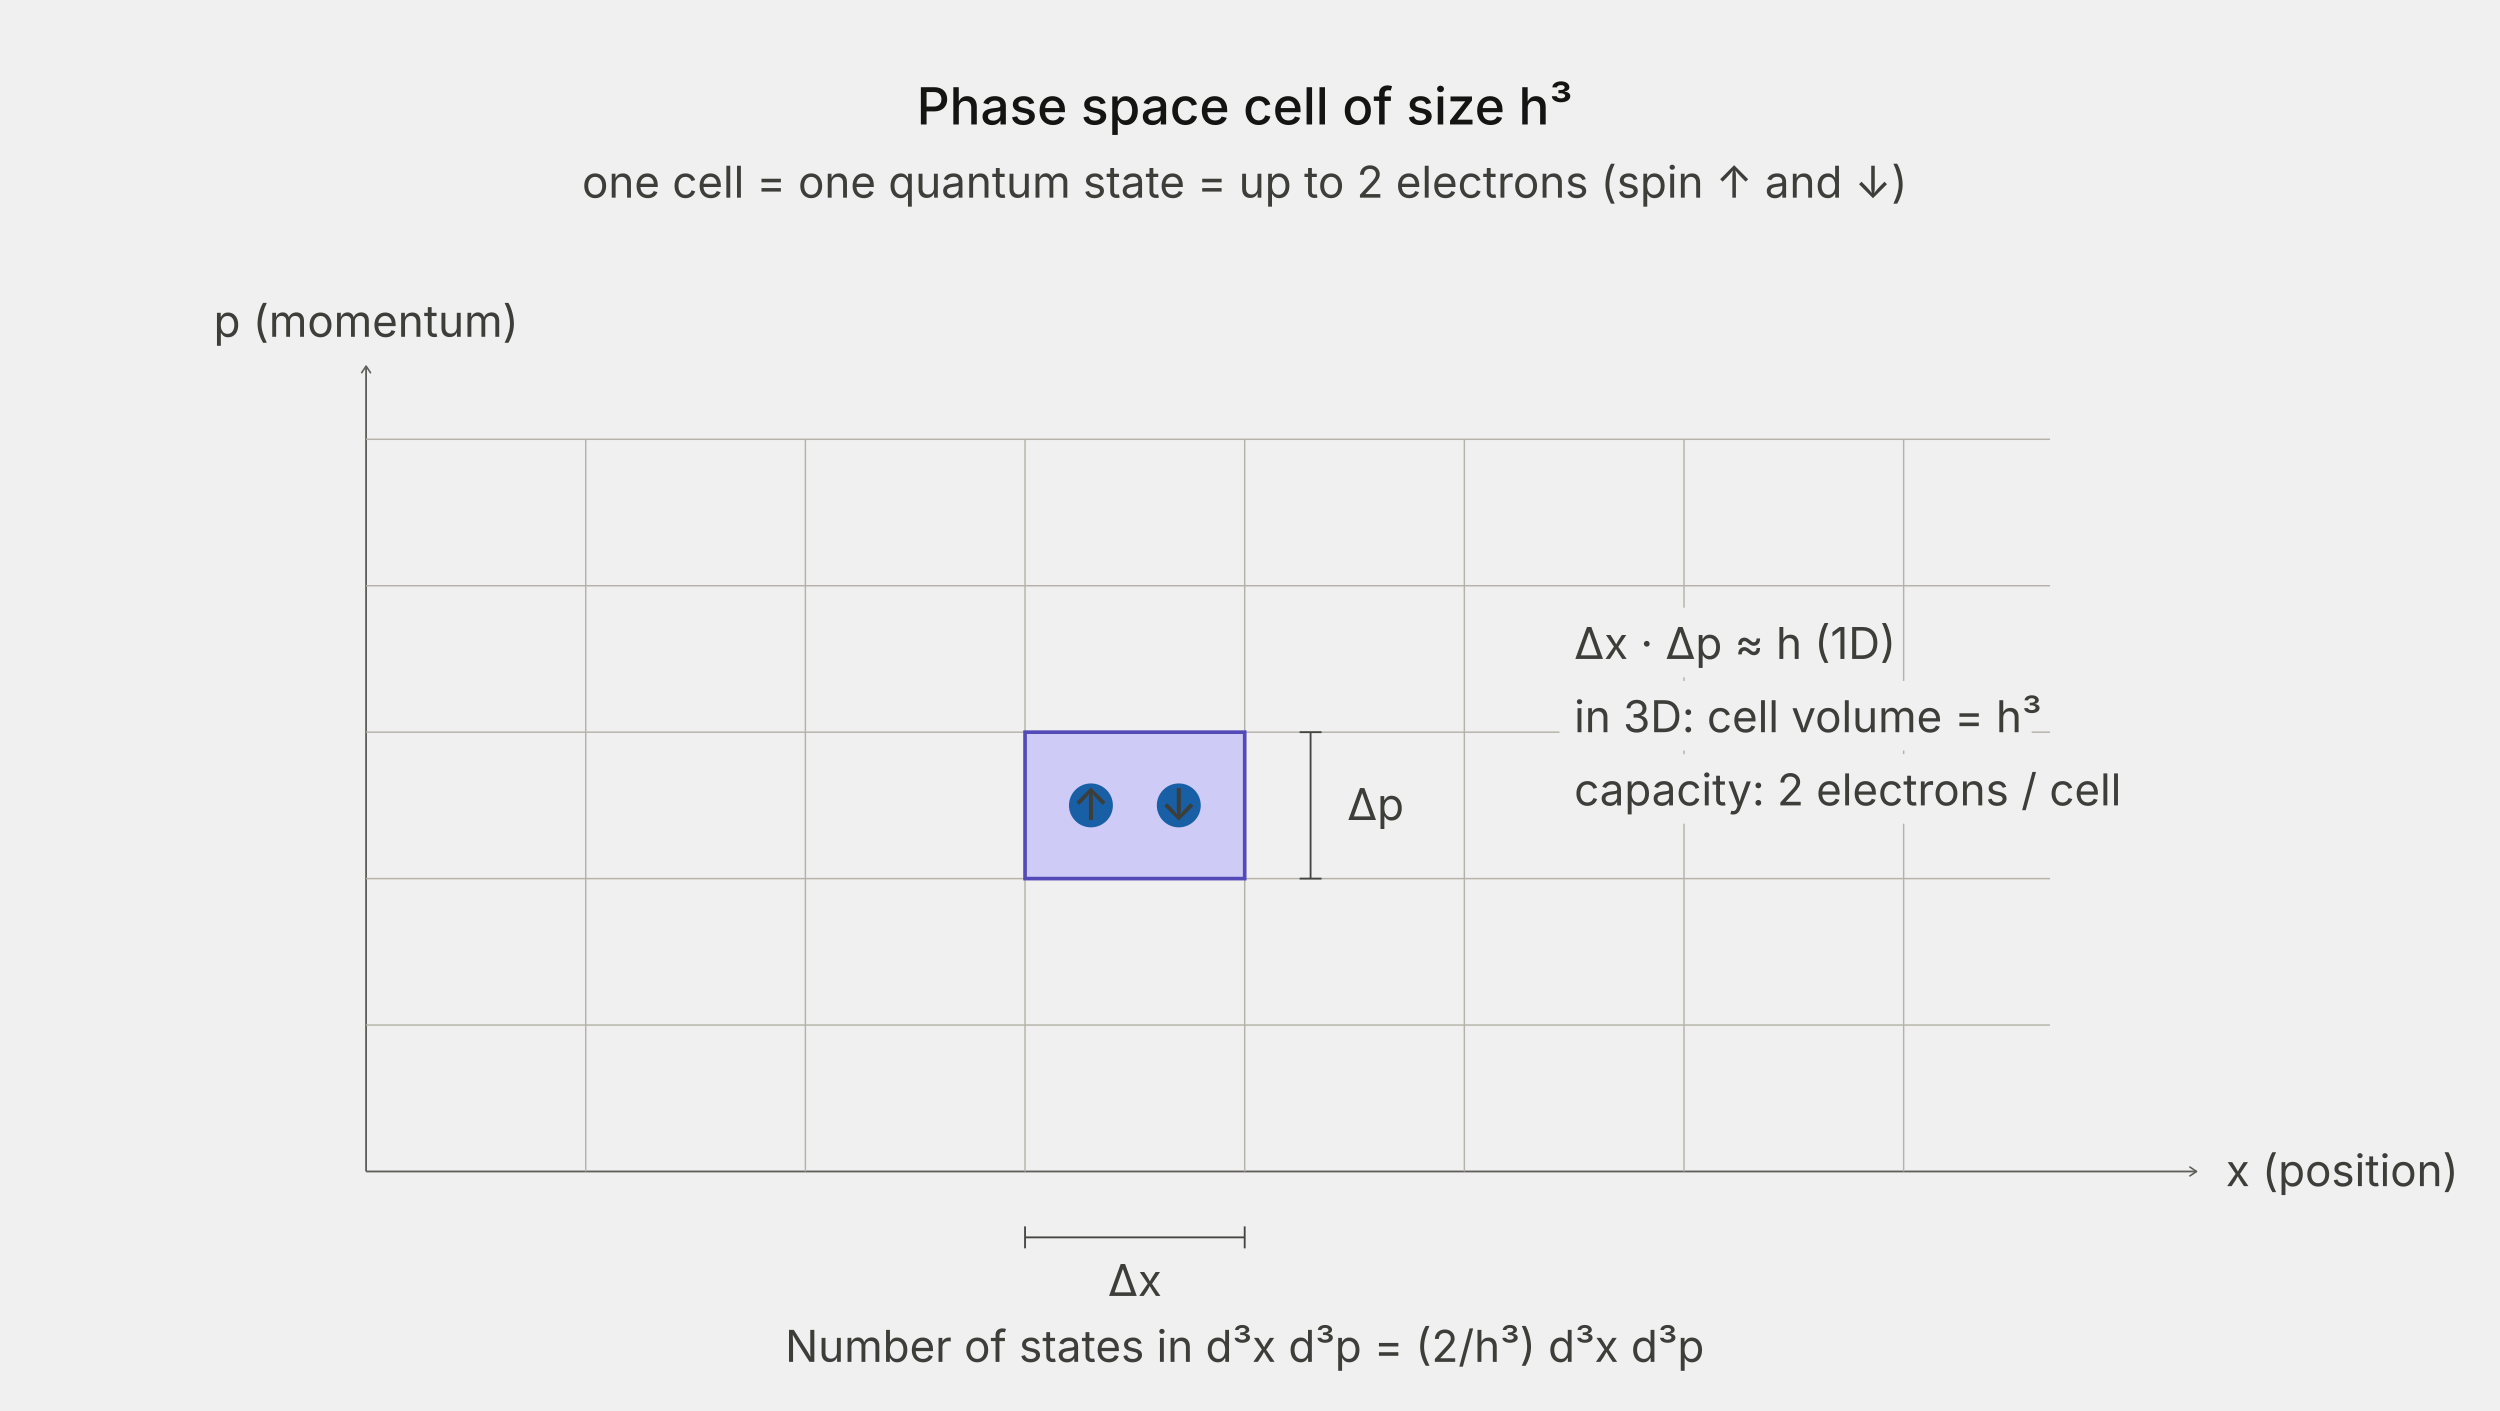
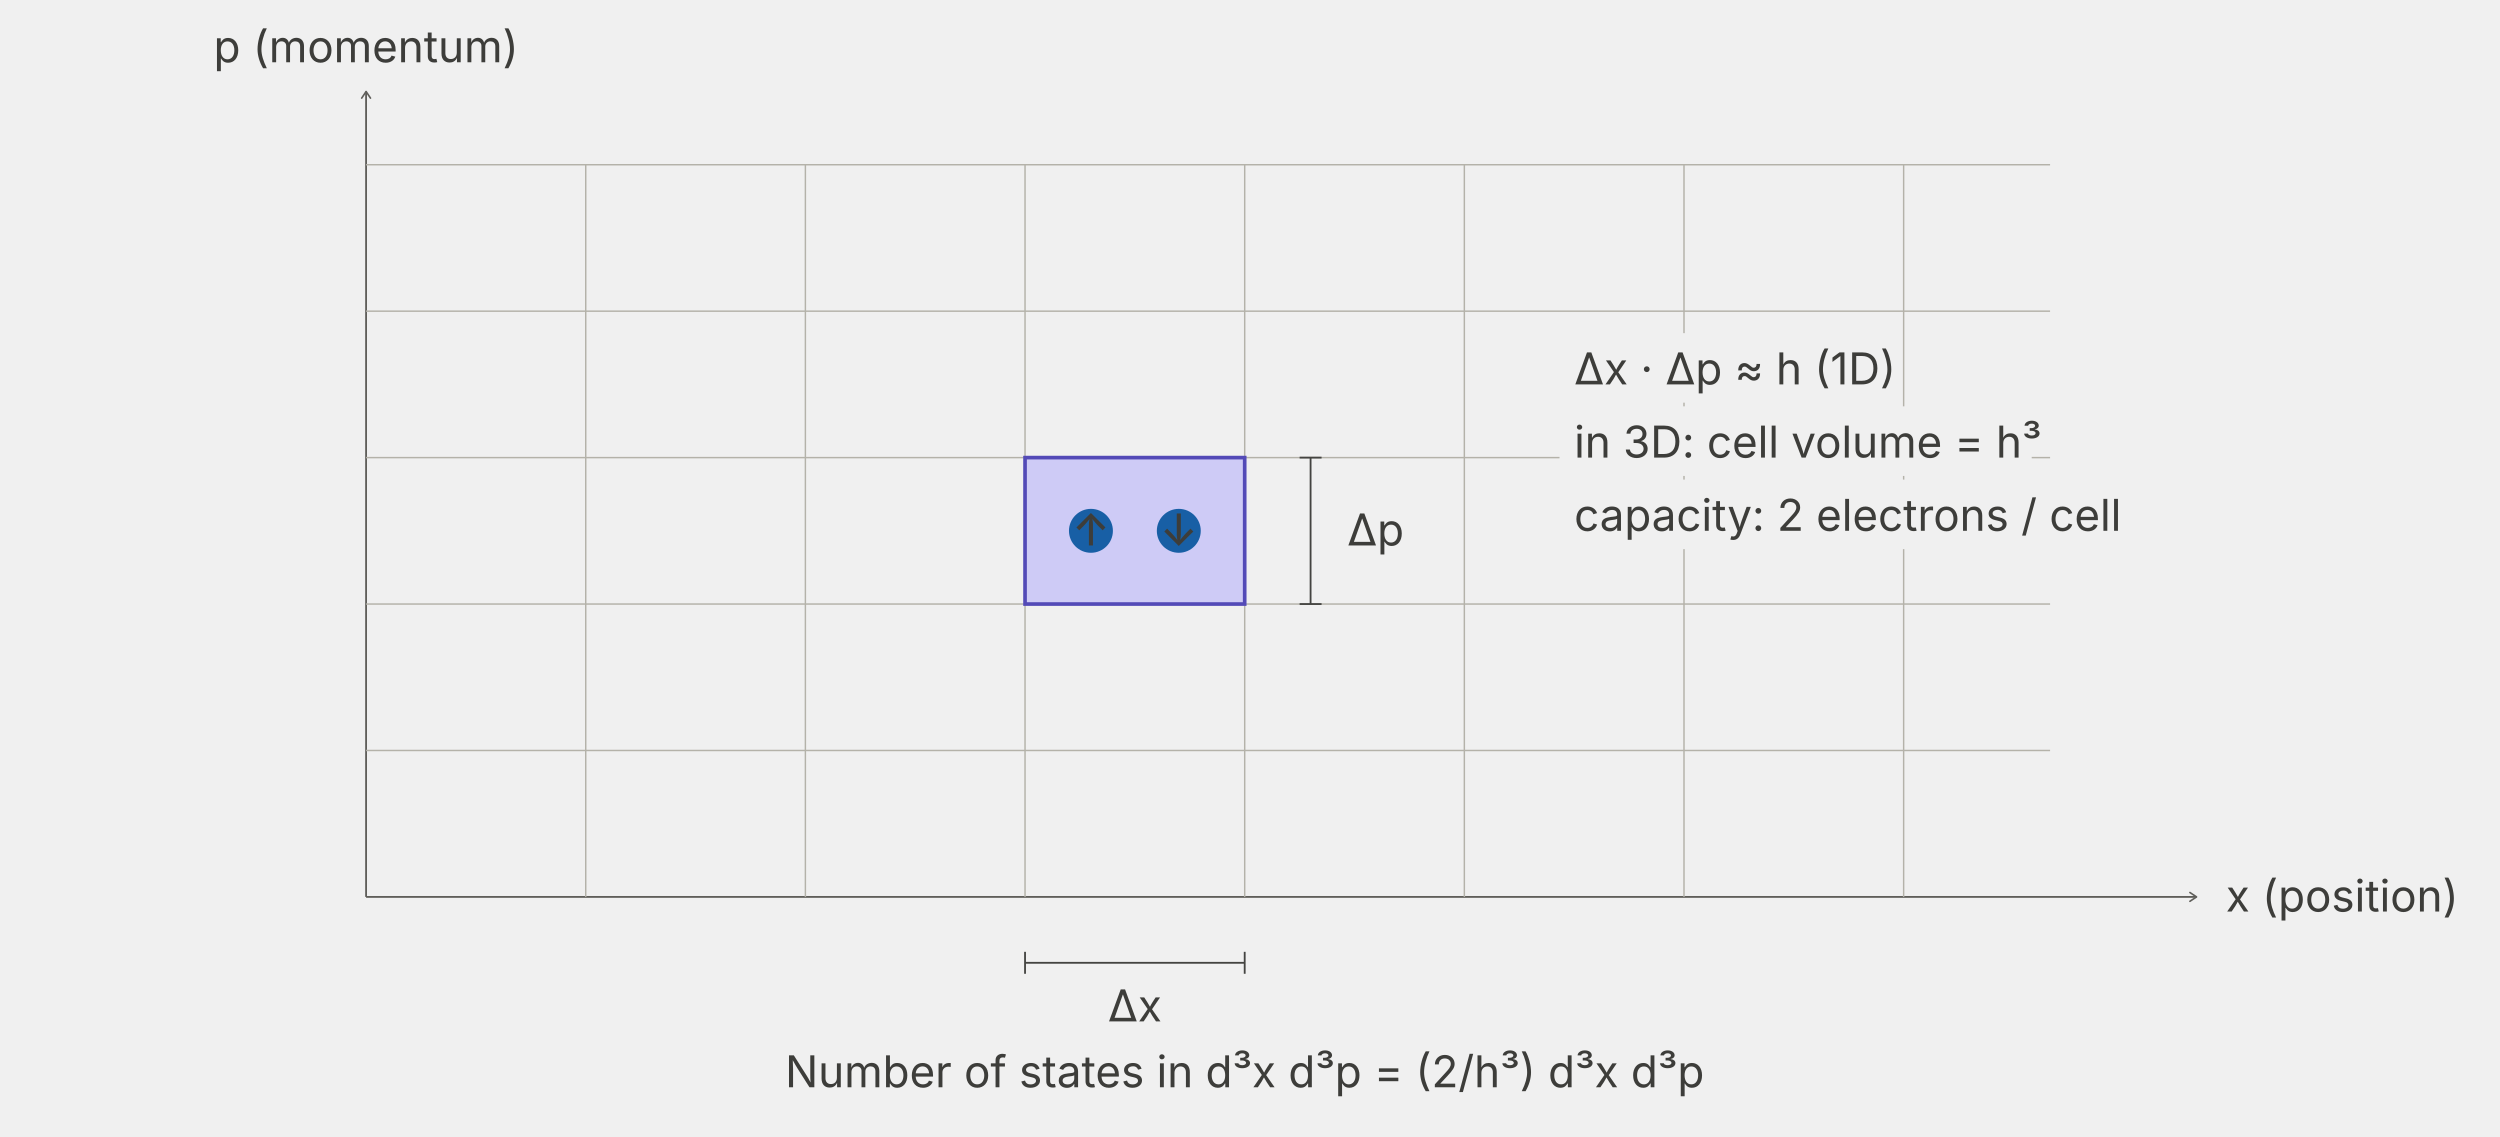
- <svg xmlns="http://www.w3.org/2000/svg" width="100%" viewBox="0 0 682.9 385.31" role="img" style="">
+ <svg xmlns="http://www.w3.org/2000/svg" width="100%" viewBox="0 75 682.9 310.31" role="img" style="">
  <defs>
    <marker id="arrow2" viewBox="0 0 10 10" refX="8" refY="5" markerWidth="6" markerHeight="6" orient="auto-start-reverse">
      <path d="M2 1L8 5L2 9" fill="none" stroke="context-stroke" stroke-width="1.5" stroke-linecap="round" stroke-linejoin="round" />
    </marker>
    <mask id="imagine-text-gaps-82fdn0" maskUnits="userSpaceOnUse">
      <rect x="0" y="0" width="682.9" height="385.31" fill="white" />
      <rect x="250.452" y="18" width="179.096" height="21.5" fill="black" rx="2" />
      <rect x="159.138" y="40" width="361.724" height="19" fill="black" rx="2" />
      <rect x="604" y="310" width="72.876" height="19" fill="black" rx="2" />
      <rect x="53.996" y="78" width="92.009" height="19" fill="black" rx="2" />
      <rect x="289.082" y="210" width="17.836" height="19" fill="black" rx="2" />
      <rect x="313.082" y="210" width="17.836" height="19" fill="black" rx="2" />
      <rect x="298.496" y="340" width="23.008" height="19" fill="black" rx="2" />
      <rect x="364" y="210" width="23.602" height="19" fill="black" rx="2" />
      <rect x="426" y="166" width="92.048" height="19" fill="black" rx="2" />
      <rect x="426" y="186" width="128.978" height="19" fill="black" rx="2" />
      <rect x="426" y="206" width="153.815" height="19" fill="black" rx="2" />
      <rect x="215.373" y="358" width="249.253" height="19" fill="black" rx="2" />
    </mask>
  </defs>
-   <text x="340" y="34" text-anchor="middle" style="fill:rgb(20, 20, 19);stroke:none;color:rgb(0, 0, 0);stroke-width:1px;stroke-linecap:butt;stroke-linejoin:miter;opacity:1;font-family:&quot;Anthropic Sans&quot;, -apple-system, &quot;system-ui&quot;, &quot;Segoe UI&quot;, sans-serif;font-size:14px;font-weight:500;text-anchor:middle;dominant-baseline:auto">Phase space cell of size h³</text>
-   <text x="340" y="54" text-anchor="middle" fill="#5F5E5A" style="fill:rgb(61, 61, 58);stroke:none;color:rgb(0, 0, 0);stroke-width:1px;stroke-linecap:butt;stroke-linejoin:miter;opacity:1;font-family:&quot;Anthropic Sans&quot;, -apple-system, &quot;system-ui&quot;, &quot;Segoe UI&quot;, sans-serif;font-size:12px;font-weight:400;text-anchor:middle;dominant-baseline:auto">one cell = one quantum state = up to 2 electrons (spin ↑ and ↓)</text>
  <line x1="100" y1="320" x2="600" y2="320" stroke="#5F5E5A" stroke-width="0.5" marker-end="url(#arrow2)" style="fill:rgb(0, 0, 0);stroke:rgb(95, 94, 90);color:rgb(0, 0, 0);stroke-width:0.5px;stroke-linecap:butt;stroke-linejoin:miter;opacity:1;font-family:&quot;Anthropic Sans&quot;, -apple-system, &quot;system-ui&quot;, &quot;Segoe UI&quot;, sans-serif;font-size:16px;font-weight:400;text-anchor:start;dominant-baseline:auto" />
  <line x1="100" y1="320" x2="100" y2="100" stroke="#5F5E5A" stroke-width="0.5" marker-end="url(#arrow2)" style="fill:rgb(0, 0, 0);stroke:rgb(95, 94, 90);color:rgb(0, 0, 0);stroke-width:0.5px;stroke-linecap:butt;stroke-linejoin:miter;opacity:1;font-family:&quot;Anthropic Sans&quot;, -apple-system, &quot;system-ui&quot;, &quot;Segoe UI&quot;, sans-serif;font-size:16px;font-weight:400;text-anchor:start;dominant-baseline:auto" />
  <text x="608" y="324" fill="#444441" style="fill:rgb(61, 61, 58);stroke:none;color:rgb(0, 0, 0);stroke-width:1px;stroke-linecap:butt;stroke-linejoin:miter;opacity:1;font-family:&quot;Anthropic Sans&quot;, -apple-system, &quot;system-ui&quot;, &quot;Segoe UI&quot;, sans-serif;font-size:12px;font-weight:400;text-anchor:start;dominant-baseline:auto">x (position)</text>
  <text x="100" y="92" text-anchor="middle" fill="#444441" style="fill:rgb(61, 61, 58);stroke:none;color:rgb(0, 0, 0);stroke-width:1px;stroke-linecap:butt;stroke-linejoin:miter;opacity:1;font-family:&quot;Anthropic Sans&quot;, -apple-system, &quot;system-ui&quot;, &quot;Segoe UI&quot;, sans-serif;font-size:12px;font-weight:400;text-anchor:middle;dominant-baseline:auto">p (momentum)</text>
  <g stroke="#B4B2A9" stroke-width="0.4" fill="none" style="fill:none;stroke:rgb(180, 178, 169);color:rgb(0, 0, 0);stroke-width:0.4px;stroke-linecap:butt;stroke-linejoin:miter;opacity:1;font-family:&quot;Anthropic Sans&quot;, -apple-system, &quot;system-ui&quot;, &quot;Segoe UI&quot;, sans-serif;font-size:16px;font-weight:400;text-anchor:start;dominant-baseline:auto">
    <line x1="160" y1="320" x2="160" y2="120" style="fill:none;stroke:rgb(180, 178, 169);color:rgb(0, 0, 0);stroke-width:0.4px;stroke-linecap:butt;stroke-linejoin:miter;opacity:1;font-family:&quot;Anthropic Sans&quot;, -apple-system, &quot;system-ui&quot;, &quot;Segoe UI&quot;, sans-serif;font-size:16px;font-weight:400;text-anchor:start;dominant-baseline:auto" />
    <line x1="220" y1="320" x2="220" y2="120" style="fill:none;stroke:rgb(180, 178, 169);color:rgb(0, 0, 0);stroke-width:0.4px;stroke-linecap:butt;stroke-linejoin:miter;opacity:1;font-family:&quot;Anthropic Sans&quot;, -apple-system, &quot;system-ui&quot;, &quot;Segoe UI&quot;, sans-serif;font-size:16px;font-weight:400;text-anchor:start;dominant-baseline:auto" />
    <line x1="280" y1="320" x2="280" y2="120" style="fill:none;stroke:rgb(180, 178, 169);color:rgb(0, 0, 0);stroke-width:0.4px;stroke-linecap:butt;stroke-linejoin:miter;opacity:1;font-family:&quot;Anthropic Sans&quot;, -apple-system, &quot;system-ui&quot;, &quot;Segoe UI&quot;, sans-serif;font-size:16px;font-weight:400;text-anchor:start;dominant-baseline:auto" />
    <line x1="340" y1="320" x2="340" y2="120" style="fill:none;stroke:rgb(180, 178, 169);color:rgb(0, 0, 0);stroke-width:0.4px;stroke-linecap:butt;stroke-linejoin:miter;opacity:1;font-family:&quot;Anthropic Sans&quot;, -apple-system, &quot;system-ui&quot;, &quot;Segoe UI&quot;, sans-serif;font-size:16px;font-weight:400;text-anchor:start;dominant-baseline:auto" />
    <line x1="400" y1="320" x2="400" y2="120" style="fill:none;stroke:rgb(180, 178, 169);color:rgb(0, 0, 0);stroke-width:0.4px;stroke-linecap:butt;stroke-linejoin:miter;opacity:1;font-family:&quot;Anthropic Sans&quot;, -apple-system, &quot;system-ui&quot;, &quot;Segoe UI&quot;, sans-serif;font-size:16px;font-weight:400;text-anchor:start;dominant-baseline:auto" />
    <line x1="460" y1="320" x2="460" y2="120" mask="url(#imagine-text-gaps-82fdn0)" style="fill:none;stroke:rgb(180, 178, 169);color:rgb(0, 0, 0);stroke-width:0.4px;stroke-linecap:butt;stroke-linejoin:miter;opacity:1;font-family:&quot;Anthropic Sans&quot;, -apple-system, &quot;system-ui&quot;, &quot;Segoe UI&quot;, sans-serif;font-size:16px;font-weight:400;text-anchor:start;dominant-baseline:auto" />
    <line x1="520" y1="320" x2="520" y2="120" mask="url(#imagine-text-gaps-82fdn0)" style="fill:none;stroke:rgb(180, 178, 169);color:rgb(0, 0, 0);stroke-width:0.4px;stroke-linecap:butt;stroke-linejoin:miter;opacity:1;font-family:&quot;Anthropic Sans&quot;, -apple-system, &quot;system-ui&quot;, &quot;Segoe UI&quot;, sans-serif;font-size:16px;font-weight:400;text-anchor:start;dominant-baseline:auto" />
    <line x1="100" y1="280" x2="560" y2="280" style="fill:none;stroke:rgb(180, 178, 169);color:rgb(0, 0, 0);stroke-width:0.4px;stroke-linecap:butt;stroke-linejoin:miter;opacity:1;font-family:&quot;Anthropic Sans&quot;, -apple-system, &quot;system-ui&quot;, &quot;Segoe UI&quot;, sans-serif;font-size:16px;font-weight:400;text-anchor:start;dominant-baseline:auto" />
    <line x1="100" y1="240" x2="560" y2="240" style="fill:none;stroke:rgb(180, 178, 169);color:rgb(0, 0, 0);stroke-width:0.4px;stroke-linecap:butt;stroke-linejoin:miter;opacity:1;font-family:&quot;Anthropic Sans&quot;, -apple-system, &quot;system-ui&quot;, &quot;Segoe UI&quot;, sans-serif;font-size:16px;font-weight:400;text-anchor:start;dominant-baseline:auto" />
    <line x1="100" y1="200" x2="560" y2="200" mask="url(#imagine-text-gaps-82fdn0)" style="fill:none;stroke:rgb(180, 178, 169);color:rgb(0, 0, 0);stroke-width:0.4px;stroke-linecap:butt;stroke-linejoin:miter;opacity:1;font-family:&quot;Anthropic Sans&quot;, -apple-system, &quot;system-ui&quot;, &quot;Segoe UI&quot;, sans-serif;font-size:16px;font-weight:400;text-anchor:start;dominant-baseline:auto" />
    <line x1="100" y1="160" x2="560" y2="160" style="fill:none;stroke:rgb(180, 178, 169);color:rgb(0, 0, 0);stroke-width:0.4px;stroke-linecap:butt;stroke-linejoin:miter;opacity:1;font-family:&quot;Anthropic Sans&quot;, -apple-system, &quot;system-ui&quot;, &quot;Segoe UI&quot;, sans-serif;font-size:16px;font-weight:400;text-anchor:start;dominant-baseline:auto" />
    <line x1="100" y1="120" x2="560" y2="120" style="fill:none;stroke:rgb(180, 178, 169);color:rgb(0, 0, 0);stroke-width:0.4px;stroke-linecap:butt;stroke-linejoin:miter;opacity:1;font-family:&quot;Anthropic Sans&quot;, -apple-system, &quot;system-ui&quot;, &quot;Segoe UI&quot;, sans-serif;font-size:16px;font-weight:400;text-anchor:start;dominant-baseline:auto" />
  </g>
  <rect x="280" y="200" width="60" height="40" fill="#CECBF6" stroke="#534AB7" stroke-width="1" style="fill:rgb(206, 203, 246);stroke:rgb(83, 74, 183);color:rgb(0, 0, 0);stroke-width:1px;stroke-linecap:butt;stroke-linejoin:miter;opacity:1;font-family:&quot;Anthropic Sans&quot;, -apple-system, &quot;system-ui&quot;, &quot;Segoe UI&quot;, sans-serif;font-size:16px;font-weight:400;text-anchor:start;dominant-baseline:auto" />
  <circle cx="298" cy="220" r="6" fill="#185FA5" style="fill:rgb(24, 95, 165);stroke:none;color:rgb(0, 0, 0);stroke-width:1px;stroke-linecap:butt;stroke-linejoin:miter;opacity:1;font-family:&quot;Anthropic Sans&quot;, -apple-system, &quot;system-ui&quot;, &quot;Segoe UI&quot;, sans-serif;font-size:16px;font-weight:400;text-anchor:start;dominant-baseline:auto" />
  <text x="298" y="224" text-anchor="middle" fill="#FFFFFF" font-weight="500" style="fill:rgb(61, 61, 58);stroke:none;color:rgb(0, 0, 0);stroke-width:1px;stroke-linecap:butt;stroke-linejoin:miter;opacity:1;font-family:&quot;Anthropic Sans&quot;, -apple-system, &quot;system-ui&quot;, &quot;Segoe UI&quot;, sans-serif;font-size:12px;font-weight:500;text-anchor:middle;dominant-baseline:auto">↑</text>
  <circle cx="322" cy="220" r="6" fill="#185FA5" style="fill:rgb(24, 95, 165);stroke:none;color:rgb(0, 0, 0);stroke-width:1px;stroke-linecap:butt;stroke-linejoin:miter;opacity:1;font-family:&quot;Anthropic Sans&quot;, -apple-system, &quot;system-ui&quot;, &quot;Segoe UI&quot;, sans-serif;font-size:16px;font-weight:400;text-anchor:start;dominant-baseline:auto" />
  <text x="322" y="224" text-anchor="middle" fill="#FFFFFF" font-weight="500" style="fill:rgb(61, 61, 58);stroke:none;color:rgb(0, 0, 0);stroke-width:1px;stroke-linecap:butt;stroke-linejoin:miter;opacity:1;font-family:&quot;Anthropic Sans&quot;, -apple-system, &quot;system-ui&quot;, &quot;Segoe UI&quot;, sans-serif;font-size:12px;font-weight:500;text-anchor:middle;dominant-baseline:auto">↓</text>
  <line x1="280" y1="338" x2="340" y2="338" stroke="#444441" stroke-width="0.5" style="fill:rgb(0, 0, 0);stroke:rgb(68, 68, 65);color:rgb(0, 0, 0);stroke-width:0.5px;stroke-linecap:butt;stroke-linejoin:miter;opacity:1;font-family:&quot;Anthropic Sans&quot;, -apple-system, &quot;system-ui&quot;, &quot;Segoe UI&quot;, sans-serif;font-size:16px;font-weight:400;text-anchor:start;dominant-baseline:auto" />
  <line x1="280" y1="335" x2="280" y2="341" stroke="#444441" stroke-width="0.5" style="fill:rgb(0, 0, 0);stroke:rgb(68, 68, 65);color:rgb(0, 0, 0);stroke-width:0.5px;stroke-linecap:butt;stroke-linejoin:miter;opacity:1;font-family:&quot;Anthropic Sans&quot;, -apple-system, &quot;system-ui&quot;, &quot;Segoe UI&quot;, sans-serif;font-size:16px;font-weight:400;text-anchor:start;dominant-baseline:auto" />
  <line x1="340" y1="335" x2="340" y2="341" stroke="#444441" stroke-width="0.5" style="fill:rgb(0, 0, 0);stroke:rgb(68, 68, 65);color:rgb(0, 0, 0);stroke-width:0.5px;stroke-linecap:butt;stroke-linejoin:miter;opacity:1;font-family:&quot;Anthropic Sans&quot;, -apple-system, &quot;system-ui&quot;, &quot;Segoe UI&quot;, sans-serif;font-size:16px;font-weight:400;text-anchor:start;dominant-baseline:auto" />
  <text x="310" y="354" text-anchor="middle" fill="#444441" style="fill:rgb(61, 61, 58);stroke:none;color:rgb(0, 0, 0);stroke-width:1px;stroke-linecap:butt;stroke-linejoin:miter;opacity:1;font-family:&quot;Anthropic Sans&quot;, -apple-system, &quot;system-ui&quot;, &quot;Segoe UI&quot;, sans-serif;font-size:12px;font-weight:400;text-anchor:middle;dominant-baseline:auto">Δx</text>
  <line x1="358" y1="200" x2="358" y2="240" stroke="#444441" stroke-width="0.5" style="fill:rgb(0, 0, 0);stroke:rgb(68, 68, 65);color:rgb(0, 0, 0);stroke-width:0.5px;stroke-linecap:butt;stroke-linejoin:miter;opacity:1;font-family:&quot;Anthropic Sans&quot;, -apple-system, &quot;system-ui&quot;, &quot;Segoe UI&quot;, sans-serif;font-size:16px;font-weight:400;text-anchor:start;dominant-baseline:auto" />
  <line x1="355" y1="200" x2="361" y2="200" stroke="#444441" stroke-width="0.5" style="fill:rgb(0, 0, 0);stroke:rgb(68, 68, 65);color:rgb(0, 0, 0);stroke-width:0.5px;stroke-linecap:butt;stroke-linejoin:miter;opacity:1;font-family:&quot;Anthropic Sans&quot;, -apple-system, &quot;system-ui&quot;, &quot;Segoe UI&quot;, sans-serif;font-size:16px;font-weight:400;text-anchor:start;dominant-baseline:auto" />
  <line x1="355" y1="240" x2="361" y2="240" stroke="#444441" stroke-width="0.5" style="fill:rgb(0, 0, 0);stroke:rgb(68, 68, 65);color:rgb(0, 0, 0);stroke-width:0.5px;stroke-linecap:butt;stroke-linejoin:miter;opacity:1;font-family:&quot;Anthropic Sans&quot;, -apple-system, &quot;system-ui&quot;, &quot;Segoe UI&quot;, sans-serif;font-size:16px;font-weight:400;text-anchor:start;dominant-baseline:auto" />
  <text x="368" y="224" fill="#444441" style="fill:rgb(61, 61, 58);stroke:none;color:rgb(0, 0, 0);stroke-width:1px;stroke-linecap:butt;stroke-linejoin:miter;opacity:1;font-family:&quot;Anthropic Sans&quot;, -apple-system, &quot;system-ui&quot;, &quot;Segoe UI&quot;, sans-serif;font-size:12px;font-weight:400;text-anchor:start;dominant-baseline:auto">Δp</text>
  <text x="430" y="180" fill="#3C3489" style="fill:rgb(61, 61, 58);stroke:none;color:rgb(0, 0, 0);stroke-width:1px;stroke-linecap:butt;stroke-linejoin:miter;opacity:1;font-family:&quot;Anthropic Sans&quot;, -apple-system, &quot;system-ui&quot;, &quot;Segoe UI&quot;, sans-serif;font-size:12px;font-weight:400;text-anchor:start;dominant-baseline:auto">Δx · Δp ≈ h  (1D)</text>
  <text x="430" y="200" fill="#3C3489" style="fill:rgb(61, 61, 58);stroke:none;color:rgb(0, 0, 0);stroke-width:1px;stroke-linecap:butt;stroke-linejoin:miter;opacity:1;font-family:&quot;Anthropic Sans&quot;, -apple-system, &quot;system-ui&quot;, &quot;Segoe UI&quot;, sans-serif;font-size:12px;font-weight:400;text-anchor:start;dominant-baseline:auto">in 3D: cell volume = h³</text>
  <text x="430" y="220" fill="#3C3489" style="fill:rgb(61, 61, 58);stroke:none;color:rgb(0, 0, 0);stroke-width:1px;stroke-linecap:butt;stroke-linejoin:miter;opacity:1;font-family:&quot;Anthropic Sans&quot;, -apple-system, &quot;system-ui&quot;, &quot;Segoe UI&quot;, sans-serif;font-size:12px;font-weight:400;text-anchor:start;dominant-baseline:auto">capacity: 2 electrons / cell</text>
  <text x="340" y="372" text-anchor="middle" fill="#5F5E5A" style="fill:rgb(61, 61, 58);stroke:none;color:rgb(0, 0, 0);stroke-width:1px;stroke-linecap:butt;stroke-linejoin:miter;opacity:1;font-family:&quot;Anthropic Sans&quot;, -apple-system, &quot;system-ui&quot;, &quot;Segoe UI&quot;, sans-serif;font-size:12px;font-weight:400;text-anchor:middle;dominant-baseline:auto">Number of states in d³x d³p  =  (2/h³) d³x d³p</text>
</svg>
